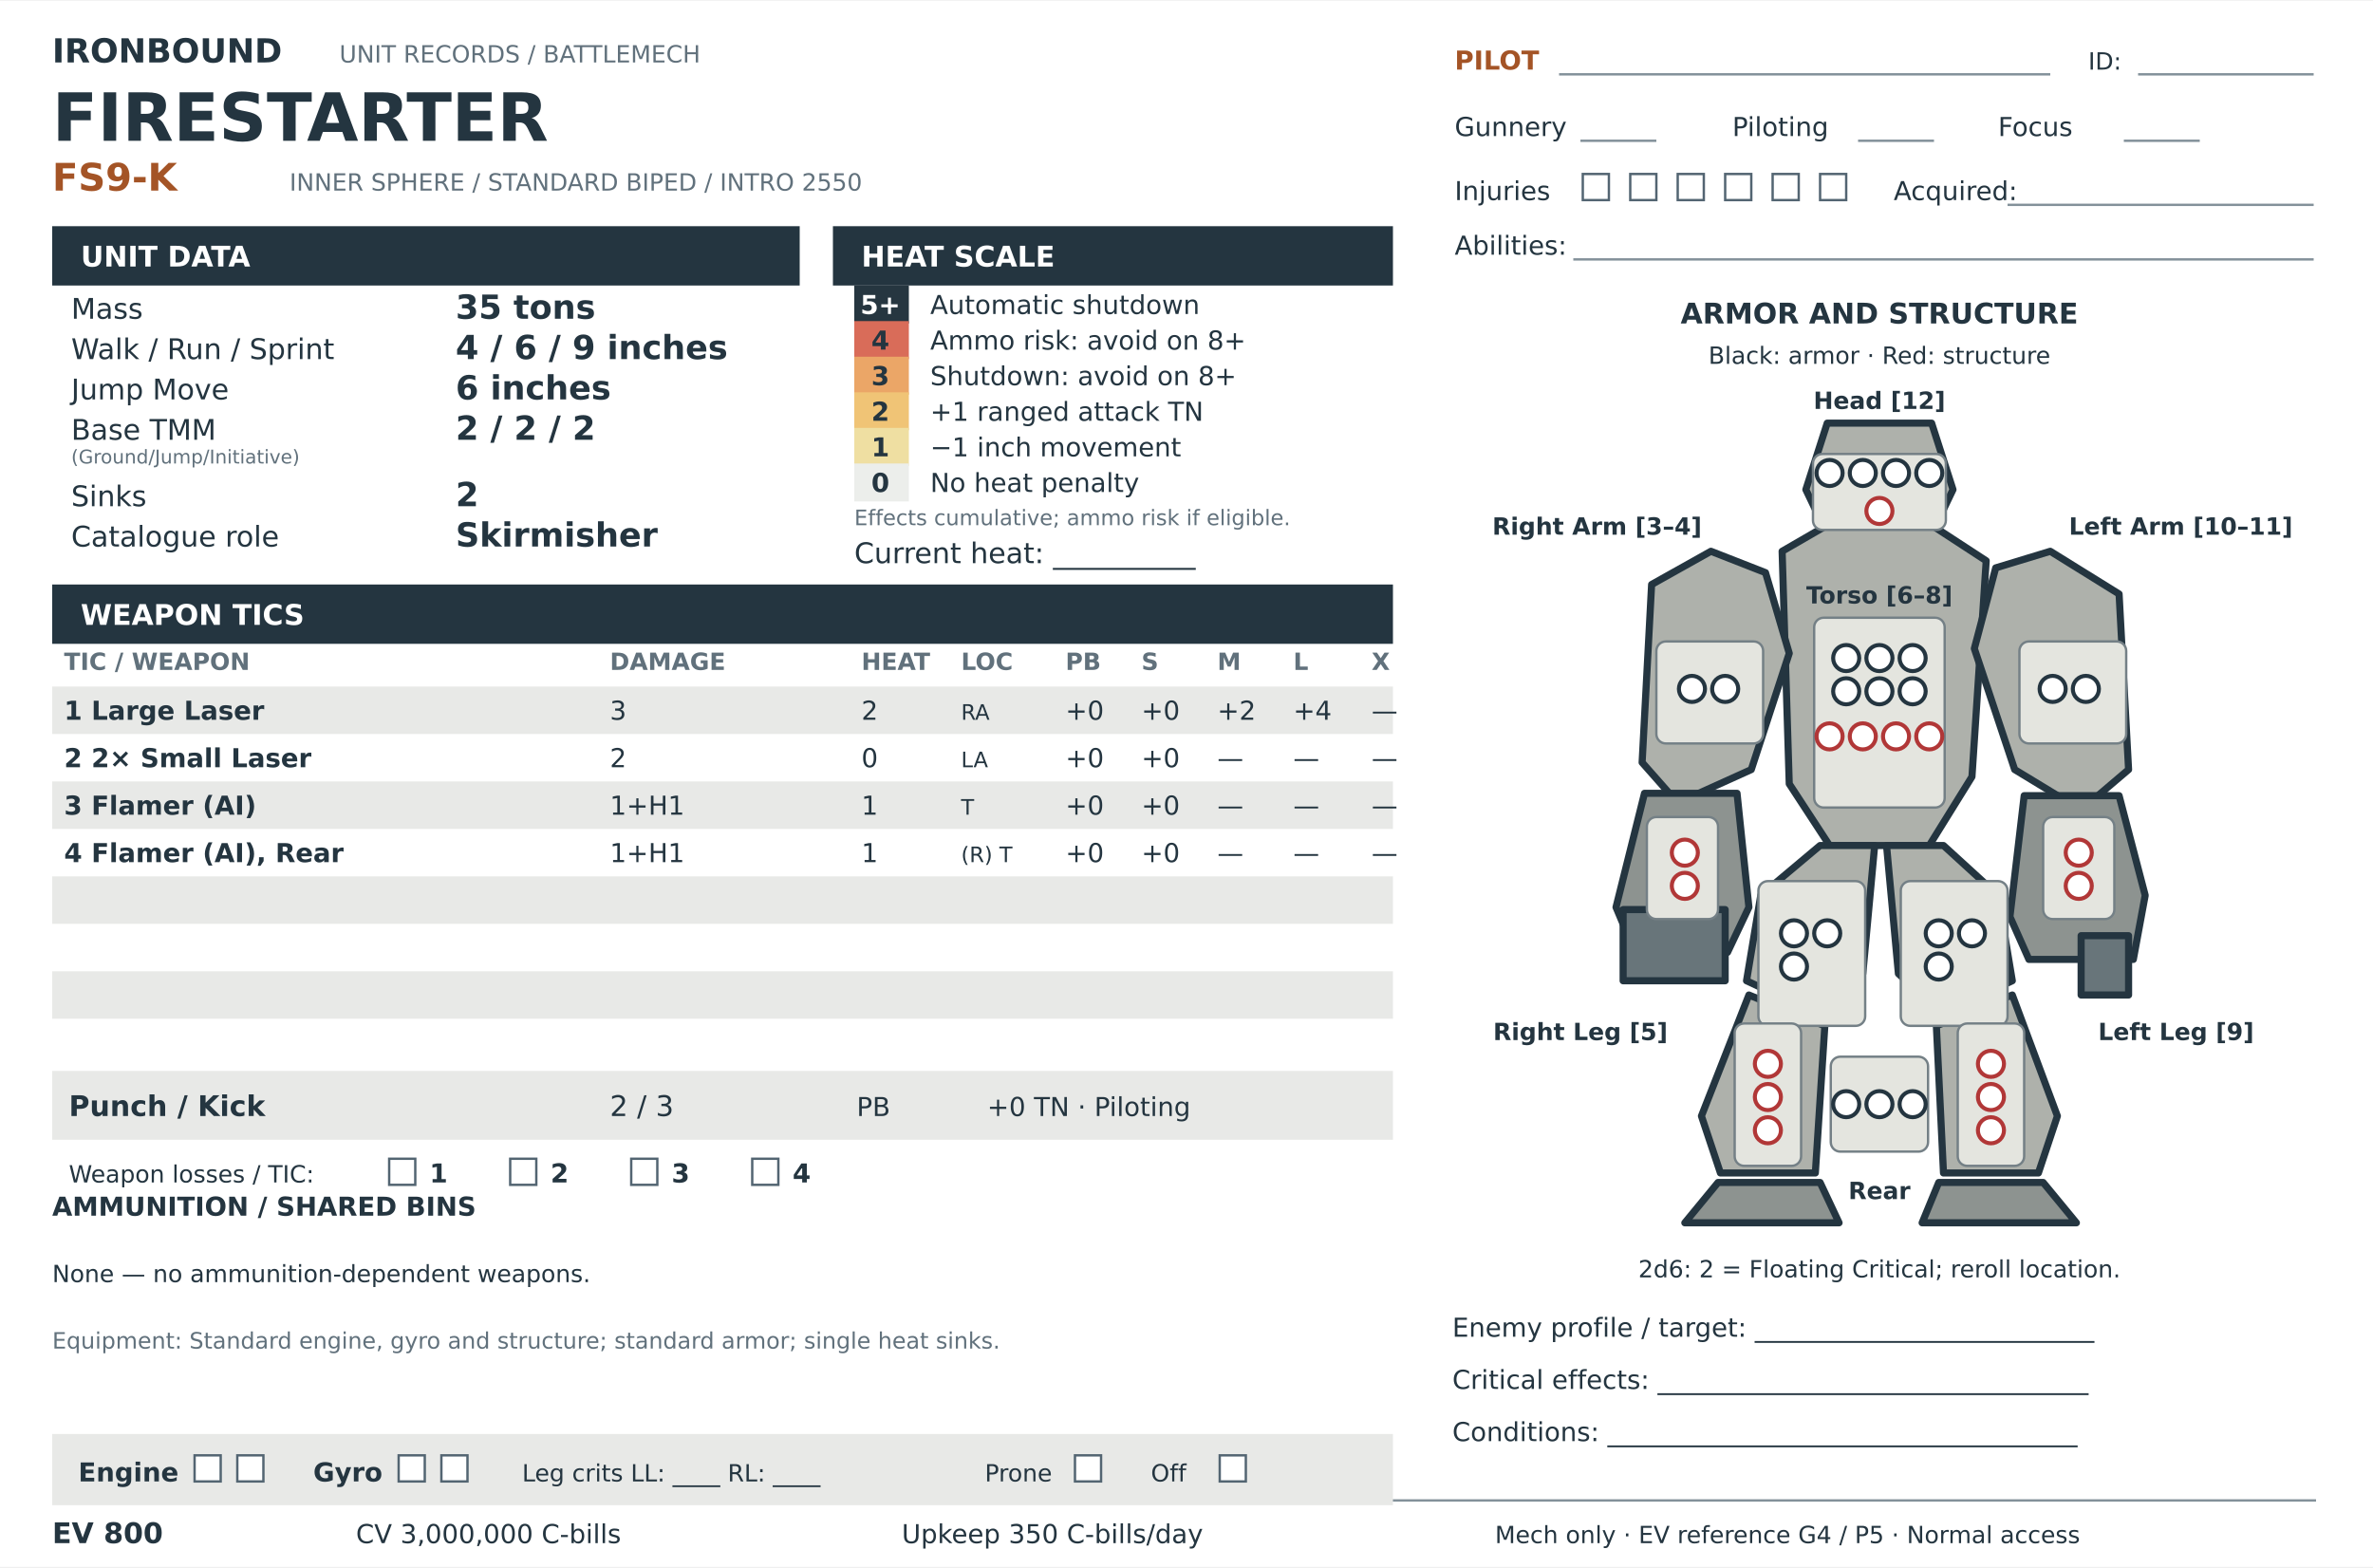
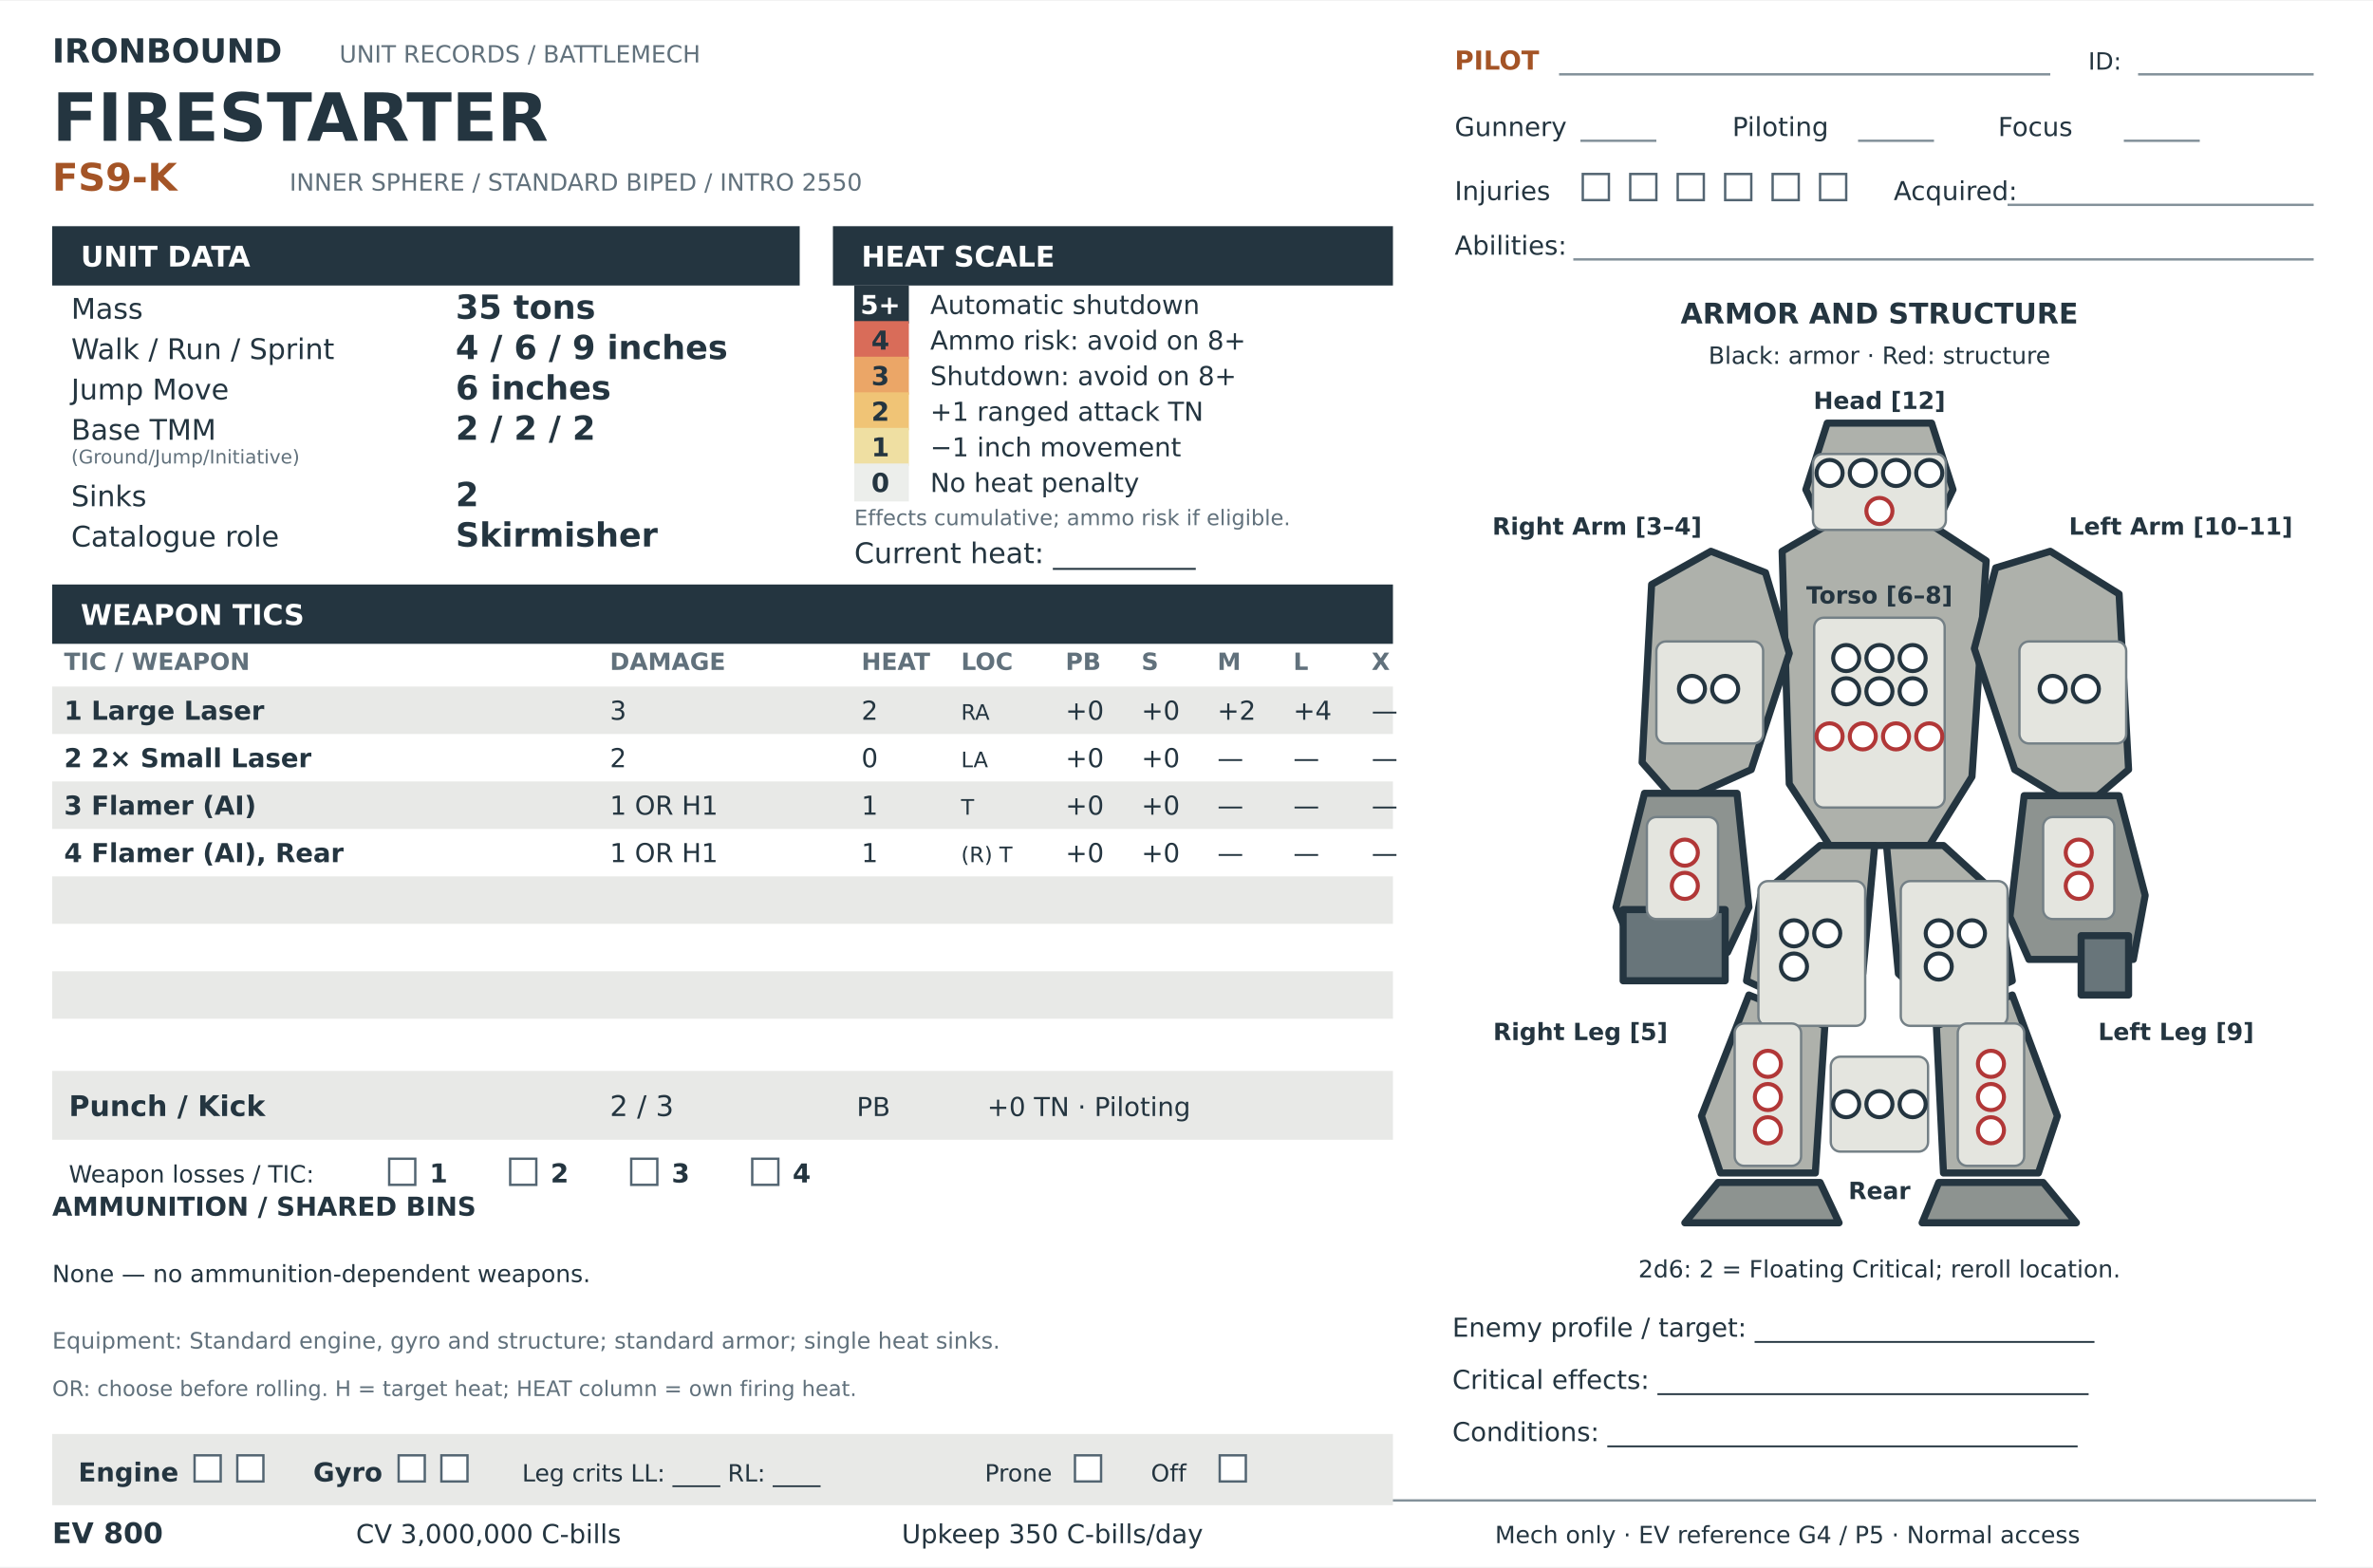
<svg xmlns="http://www.w3.org/2000/svg" width="277mm" height="183mm" viewBox="0 0 1000 660" role="img" aria-labelledby="title desc">
  <g font-family="Arial, Helvetica, sans-serif">
    <rect x="0" y="0" width="1000" height="660" rx="0" fill="#fff" stroke="none" />
    <text x="22" y="26" font-family="DejaVu Sans, Arial, sans-serif" font-size="14" font-weight="bold" fill="#243540" text-anchor="start">IRONBOUND</text>
    <text x="143" y="26" font-family="DejaVu Sans, Arial, sans-serif" font-size="10" fill="#61717c" text-anchor="start">UNIT RECORDS / BATTLEMECH</text>
    <text x="22" y="59" font-family="DejaVu Sans, Arial, sans-serif" font-size="28" font-weight="bold" fill="#243540" text-anchor="start">FIRESTARTER</text>
    <text x="22" y="80" font-family="DejaVu Sans, Arial, sans-serif" font-size="16" font-weight="bold" fill="#a45426" text-anchor="start">FS9-K</text>
    <text x="122" y="80" font-family="DejaVu Sans, Arial, sans-serif" font-size="10" fill="#61717c" text-anchor="start">INNER SPHERE / STANDARD BIPED / INTRO 2550</text>
    <text x="613" y="29" font-family="DejaVu Sans, Arial, sans-serif" font-size="11" font-weight="bold" fill="#a45426" text-anchor="start">PILOT</text>
    <path d="M657 31H864" fill="none" stroke="#83919a" />
    <text x="880" y="29" font-family="DejaVu Sans, Arial, sans-serif" font-size="10" fill="#243540" text-anchor="start">ID:</text>
    <path d="M901 31H975" fill="none" stroke="#83919a" />
    <text x="613" y="57" font-family="DejaVu Sans, Arial, sans-serif" font-size="11" fill="#243540" text-anchor="start">Gunnery</text>
    <path d="M666 59H698" fill="none" stroke="#83919a" />
    <text x="730" y="57" font-family="DejaVu Sans, Arial, sans-serif" font-size="11" fill="#243540" text-anchor="start">Piloting</text>
    <path d="M783 59H815" fill="none" stroke="#83919a" />
    <text x="842" y="57" font-family="DejaVu Sans, Arial, sans-serif" font-size="11" fill="#243540" text-anchor="start">Focus</text>
    <path d="M895 59H927" fill="none" stroke="#83919a" />
    <text x="613" y="84" font-family="DejaVu Sans, Arial, sans-serif" font-size="11" fill="#243540" text-anchor="start">Injuries</text>
    <rect x="667" y="73" width="11" height="11" rx="0" fill="#fff" stroke="#536572" />
    <rect x="687" y="73" width="11" height="11" rx="0" fill="#fff" stroke="#536572" />
    <rect x="707" y="73" width="11" height="11" rx="0" fill="#fff" stroke="#536572" />
    <rect x="727" y="73" width="11" height="11" rx="0" fill="#fff" stroke="#536572" />
    <rect x="747" y="73" width="11" height="11" rx="0" fill="#fff" stroke="#536572" />
    <rect x="767" y="73" width="11" height="11" rx="0" fill="#fff" stroke="#536572" />
    <text x="798" y="84" font-family="DejaVu Sans, Arial, sans-serif" font-size="11" fill="#243540" text-anchor="start">Acquired:</text>
    <path d="M846 86H975" fill="none" stroke="#83919a" />
    <text x="613" y="107" font-family="DejaVu Sans, Arial, sans-serif" font-size="11" fill="#243540" text-anchor="start">Abilities:</text>
    <path d="M663 109H975" fill="none" stroke="#83919a" />
    <rect x="22" y="95" width="315" height="25" rx="0" fill="#243540" stroke="none" />
    <text x="34" y="112" font-family="DejaVu Sans, Arial, sans-serif" font-size="12" font-weight="bold" fill="#fff" text-anchor="start">UNIT DATA</text>
    <rect x="351" y="95" width="236" height="25" rx="0" fill="#243540" stroke="none" />
    <text x="363" y="112" font-family="DejaVu Sans, Arial, sans-serif" font-size="12" font-weight="bold" fill="#fff" text-anchor="start">HEAT SCALE</text>
    <text x="30" y="134" font-family="DejaVu Sans, Arial, sans-serif" font-size="12" fill="#243540" text-anchor="start">Mass</text>
    <text x="192" y="134" font-family="DejaVu Sans, Arial, sans-serif" font-size="14" font-weight="bold" fill="#243540" text-anchor="start">35 tons</text>
    <text x="30" y="151" font-family="DejaVu Sans, Arial, sans-serif" font-size="12" fill="#243540" text-anchor="start">Walk / Run / Sprint</text>
    <text x="192" y="151" font-family="DejaVu Sans, Arial, sans-serif" font-size="14" font-weight="bold" fill="#243540" text-anchor="start">4 / 6 / 9 inches</text>
    <text x="30" y="168" font-family="DejaVu Sans, Arial, sans-serif" font-size="12" fill="#243540" text-anchor="start">Jump Move</text>
    <text x="192" y="168" font-family="DejaVu Sans, Arial, sans-serif" font-size="14" font-weight="bold" fill="#243540" text-anchor="start">6 inches</text>
    <text x="30" y="185" font-family="DejaVu Sans, Arial, sans-serif" font-size="12" fill="#243540" text-anchor="start">Base TMM</text>
    <text x="30" y="195" font-family="DejaVu Sans, Arial, sans-serif" font-size="8" fill="#61717c" text-anchor="start">(Ground/Jump/Initiative)</text>
    <text x="192" y="185" font-family="DejaVu Sans, Arial, sans-serif" font-size="14" font-weight="bold" fill="#243540" text-anchor="start">2 / 2 / 2</text>
    <text x="30" y="213" font-family="DejaVu Sans, Arial, sans-serif" font-size="12" fill="#243540" text-anchor="start">Sinks</text>
    <text x="192" y="213" font-family="DejaVu Sans, Arial, sans-serif" font-size="14" font-weight="bold" fill="#243540" text-anchor="start">2</text>
    <text x="30" y="230" font-family="DejaVu Sans, Arial, sans-serif" font-size="12" fill="#243540" text-anchor="start">Catalogue role</text>
    <text x="192" y="230" font-family="DejaVu Sans, Arial, sans-serif" font-size="14" font-weight="bold" fill="#243540" text-anchor="start">Skirmisher</text>
    <rect x="360" y="120" width="23" height="16" rx="0" fill="#263640" stroke="none" />
    <text x="371" y="132" font-family="DejaVu Sans, Arial, sans-serif" font-size="11" font-weight="bold" fill="#fff" text-anchor="middle">5+</text>
    <text x="392" y="132" font-family="DejaVu Sans, Arial, sans-serif" font-size="11" fill="#243540" text-anchor="start">Automatic shutdown</text>
    <rect x="360" y="135" width="23" height="16" rx="0" fill="#d96c59" stroke="none" />
    <text x="371" y="147" font-family="DejaVu Sans, Arial, sans-serif" font-size="11" font-weight="bold" fill="#243540" text-anchor="middle">4</text>
    <text x="392" y="147" font-family="DejaVu Sans, Arial, sans-serif" font-size="11" fill="#243540" text-anchor="start">Ammo risk: avoid on 8+</text>
    <rect x="360" y="150" width="23" height="16" rx="0" fill="#eba667" stroke="none" />
    <text x="371" y="162" font-family="DejaVu Sans, Arial, sans-serif" font-size="11" font-weight="bold" fill="#243540" text-anchor="middle">3</text>
    <text x="392" y="162" font-family="DejaVu Sans, Arial, sans-serif" font-size="11" fill="#243540" text-anchor="start">Shutdown: avoid on 8+</text>
    <rect x="360" y="165" width="23" height="16" rx="0" fill="#f0c476" stroke="none" />
    <text x="371" y="177" font-family="DejaVu Sans, Arial, sans-serif" font-size="11" font-weight="bold" fill="#243540" text-anchor="middle">2</text>
    <text x="392" y="177" font-family="DejaVu Sans, Arial, sans-serif" font-size="11" fill="#243540" text-anchor="start">+1 ranged attack TN</text>
    <rect x="360" y="180" width="23" height="16" rx="0" fill="#efdfa2" stroke="none" />
    <text x="371" y="192" font-family="DejaVu Sans, Arial, sans-serif" font-size="11" font-weight="bold" fill="#243540" text-anchor="middle">1</text>
    <text x="392" y="192" font-family="DejaVu Sans, Arial, sans-serif" font-size="11" fill="#243540" text-anchor="start">−1 inch movement</text>
    <rect x="360" y="195" width="23" height="16" rx="0" fill="#eceeeb" stroke="none" />
    <text x="371" y="207" font-family="DejaVu Sans, Arial, sans-serif" font-size="11" font-weight="bold" fill="#243540" text-anchor="middle">0</text>
    <text x="392" y="207" font-family="DejaVu Sans, Arial, sans-serif" font-size="11" fill="#243540" text-anchor="start">No heat penalty</text>
    <text x="360" y="221" font-family="DejaVu Sans, Arial, sans-serif" font-size="9" fill="#61717c" text-anchor="start">Effects cumulative; ammo risk if eligible.</text>
    <text x="360" y="237" font-family="DejaVu Sans, Arial, sans-serif" font-size="12" fill="#243540" text-anchor="start">Current heat: __________</text>
    <rect x="22" y="246" width="565" height="25" rx="0" fill="#243540" stroke="none" />
    <text x="34" y="263" font-family="DejaVu Sans, Arial, sans-serif" font-size="12" font-weight="bold" fill="#fff" text-anchor="start">WEAPON TICS</text>
    <text x="27" y="282" font-family="DejaVu Sans, Arial, sans-serif" font-size="10" font-weight="bold" fill="#61717c" text-anchor="start">TIC / WEAPON</text>
    <text x="257" y="282" font-family="DejaVu Sans, Arial, sans-serif" font-size="10" font-weight="bold" fill="#61717c" text-anchor="start">DAMAGE</text>
    <text x="363" y="282" font-family="DejaVu Sans, Arial, sans-serif" font-size="10" font-weight="bold" fill="#61717c" text-anchor="start">HEAT</text>
    <text x="405" y="282" font-family="DejaVu Sans, Arial, sans-serif" font-size="10" font-weight="bold" fill="#61717c" text-anchor="start">LOC</text>
    <text x="449" y="282" font-family="DejaVu Sans, Arial, sans-serif" font-size="10" font-weight="bold" fill="#61717c" text-anchor="start">PB</text>
    <text x="481" y="282" font-family="DejaVu Sans, Arial, sans-serif" font-size="10" font-weight="bold" fill="#61717c" text-anchor="start">S</text>
    <text x="513" y="282" font-family="DejaVu Sans, Arial, sans-serif" font-size="10" font-weight="bold" fill="#61717c" text-anchor="start">M</text>
    <text x="545" y="282" font-family="DejaVu Sans, Arial, sans-serif" font-size="10" font-weight="bold" fill="#61717c" text-anchor="start">L</text>
    <text x="578" y="282" font-family="DejaVu Sans, Arial, sans-serif" font-size="10" font-weight="bold" fill="#61717c" text-anchor="start">X</text>
    <rect x="22" y="289" width="565" height="20" rx="0" fill="#e8e9e7" stroke="none" />
    <text x="27" y="303" font-family="DejaVu Sans, Arial, sans-serif" font-size="11" font-weight="bold" fill="#243540" text-anchor="start">1  Large Laser</text>
    <text x="257" y="303" font-family="DejaVu Sans, Arial, sans-serif" font-size="11" fill="#243540" text-anchor="start">3</text>
    <text x="363" y="303" font-family="DejaVu Sans, Arial, sans-serif" font-size="11" fill="#243540" text-anchor="start">2</text>
    <text x="405" y="303" font-family="DejaVu Sans, Arial, sans-serif" font-size="9" fill="#243540" text-anchor="start">RA</text>
    <text x="449" y="303" font-family="DejaVu Sans, Arial, sans-serif" font-size="11" fill="#243540" text-anchor="start">+0</text>
    <text x="481" y="303" font-family="DejaVu Sans, Arial, sans-serif" font-size="11" fill="#243540" text-anchor="start">+0</text>
    <text x="513" y="303" font-family="DejaVu Sans, Arial, sans-serif" font-size="11" fill="#243540" text-anchor="start">+2</text>
    <text x="545" y="303" font-family="DejaVu Sans, Arial, sans-serif" font-size="11" fill="#243540" text-anchor="start">+4</text>
    <text x="578" y="303" font-family="DejaVu Sans, Arial, sans-serif" font-size="11" fill="#243540" text-anchor="start">—</text>
    <text x="27" y="323" font-family="DejaVu Sans, Arial, sans-serif" font-size="11" font-weight="bold" fill="#243540" text-anchor="start">2  2× Small Laser</text>
    <text x="257" y="323" font-family="DejaVu Sans, Arial, sans-serif" font-size="11" fill="#243540" text-anchor="start">2</text>
    <text x="363" y="323" font-family="DejaVu Sans, Arial, sans-serif" font-size="11" fill="#243540" text-anchor="start">0</text>
    <text x="405" y="323" font-family="DejaVu Sans, Arial, sans-serif" font-size="9" fill="#243540" text-anchor="start">LA</text>
    <text x="449" y="323" font-family="DejaVu Sans, Arial, sans-serif" font-size="11" fill="#243540" text-anchor="start">+0</text>
    <text x="481" y="323" font-family="DejaVu Sans, Arial, sans-serif" font-size="11" fill="#243540" text-anchor="start">+0</text>
    <text x="513" y="323" font-family="DejaVu Sans, Arial, sans-serif" font-size="11" fill="#243540" text-anchor="start">—</text>
    <text x="545" y="323" font-family="DejaVu Sans, Arial, sans-serif" font-size="11" fill="#243540" text-anchor="start">—</text>
    <text x="578" y="323" font-family="DejaVu Sans, Arial, sans-serif" font-size="11" fill="#243540" text-anchor="start">—</text>
    <rect x="22" y="329" width="565" height="20" rx="0" fill="#e8e9e7" stroke="none" />
    <text x="27" y="343" font-family="DejaVu Sans, Arial, sans-serif" font-size="11" font-weight="bold" fill="#243540" text-anchor="start">3  Flamer (AI)</text>
-     <text x="257" y="343" font-family="DejaVu Sans, Arial, sans-serif" font-size="11" fill="#243540" text-anchor="start">1+H1</text>
+     <text x="257" y="343" font-family="DejaVu Sans, Arial, sans-serif" font-size="11" fill="#243540" text-anchor="start">1 OR H1</text>
    <text x="363" y="343" font-family="DejaVu Sans, Arial, sans-serif" font-size="11" fill="#243540" text-anchor="start">1</text>
    <text x="405" y="343" font-family="DejaVu Sans, Arial, sans-serif" font-size="9" fill="#243540" text-anchor="start">T</text>
    <text x="449" y="343" font-family="DejaVu Sans, Arial, sans-serif" font-size="11" fill="#243540" text-anchor="start">+0</text>
    <text x="481" y="343" font-family="DejaVu Sans, Arial, sans-serif" font-size="11" fill="#243540" text-anchor="start">+0</text>
    <text x="513" y="343" font-family="DejaVu Sans, Arial, sans-serif" font-size="11" fill="#243540" text-anchor="start">—</text>
    <text x="545" y="343" font-family="DejaVu Sans, Arial, sans-serif" font-size="11" fill="#243540" text-anchor="start">—</text>
    <text x="578" y="343" font-family="DejaVu Sans, Arial, sans-serif" font-size="11" fill="#243540" text-anchor="start">—</text>
    <text x="27" y="363" font-family="DejaVu Sans, Arial, sans-serif" font-size="11" font-weight="bold" fill="#243540" text-anchor="start">4  Flamer (AI), Rear</text>
-     <text x="257" y="363" font-family="DejaVu Sans, Arial, sans-serif" font-size="11" fill="#243540" text-anchor="start">1+H1</text>
+     <text x="257" y="363" font-family="DejaVu Sans, Arial, sans-serif" font-size="11" fill="#243540" text-anchor="start">1 OR H1</text>
    <text x="363" y="363" font-family="DejaVu Sans, Arial, sans-serif" font-size="11" fill="#243540" text-anchor="start">1</text>
    <text x="405" y="363" font-family="DejaVu Sans, Arial, sans-serif" font-size="9" fill="#243540" text-anchor="start">(R) T</text>
    <text x="449" y="363" font-family="DejaVu Sans, Arial, sans-serif" font-size="11" fill="#243540" text-anchor="start">+0</text>
    <text x="481" y="363" font-family="DejaVu Sans, Arial, sans-serif" font-size="11" fill="#243540" text-anchor="start">+0</text>
    <text x="513" y="363" font-family="DejaVu Sans, Arial, sans-serif" font-size="11" fill="#243540" text-anchor="start">—</text>
    <text x="545" y="363" font-family="DejaVu Sans, Arial, sans-serif" font-size="11" fill="#243540" text-anchor="start">—</text>
    <text x="578" y="363" font-family="DejaVu Sans, Arial, sans-serif" font-size="11" fill="#243540" text-anchor="start">—</text>
    <rect x="22" y="369" width="565" height="20" rx="0" fill="#e8e9e7" stroke="none" />
    <text x="27" y="383" font-family="DejaVu Sans, Arial, sans-serif" font-size="11" font-weight="bold" fill="#243540" text-anchor="start" />
    <text x="257" y="383" font-family="DejaVu Sans, Arial, sans-serif" font-size="11" fill="#243540" text-anchor="start" />
    <text x="363" y="383" font-family="DejaVu Sans, Arial, sans-serif" font-size="11" fill="#243540" text-anchor="start" />
    <text x="405" y="383" font-family="DejaVu Sans, Arial, sans-serif" font-size="11" fill="#243540" text-anchor="start" />
    <text x="449" y="383" font-family="DejaVu Sans, Arial, sans-serif" font-size="11" fill="#243540" text-anchor="start" />
    <text x="481" y="383" font-family="DejaVu Sans, Arial, sans-serif" font-size="11" fill="#243540" text-anchor="start" />
    <text x="513" y="383" font-family="DejaVu Sans, Arial, sans-serif" font-size="11" fill="#243540" text-anchor="start" />
    <text x="545" y="383" font-family="DejaVu Sans, Arial, sans-serif" font-size="11" fill="#243540" text-anchor="start" />
    <text x="578" y="383" font-family="DejaVu Sans, Arial, sans-serif" font-size="11" fill="#243540" text-anchor="start" />
    <text x="27" y="403" font-family="DejaVu Sans, Arial, sans-serif" font-size="11" font-weight="bold" fill="#243540" text-anchor="start" />
    <text x="257" y="403" font-family="DejaVu Sans, Arial, sans-serif" font-size="11" fill="#243540" text-anchor="start" />
    <text x="363" y="403" font-family="DejaVu Sans, Arial, sans-serif" font-size="11" fill="#243540" text-anchor="start" />
    <text x="405" y="403" font-family="DejaVu Sans, Arial, sans-serif" font-size="11" fill="#243540" text-anchor="start" />
    <text x="449" y="403" font-family="DejaVu Sans, Arial, sans-serif" font-size="11" fill="#243540" text-anchor="start" />
    <text x="481" y="403" font-family="DejaVu Sans, Arial, sans-serif" font-size="11" fill="#243540" text-anchor="start" />
    <text x="513" y="403" font-family="DejaVu Sans, Arial, sans-serif" font-size="11" fill="#243540" text-anchor="start" />
    <text x="545" y="403" font-family="DejaVu Sans, Arial, sans-serif" font-size="11" fill="#243540" text-anchor="start" />
    <text x="578" y="403" font-family="DejaVu Sans, Arial, sans-serif" font-size="11" fill="#243540" text-anchor="start" />
    <rect x="22" y="409" width="565" height="20" rx="0" fill="#e8e9e7" stroke="none" />
    <text x="27" y="423" font-family="DejaVu Sans, Arial, sans-serif" font-size="11" font-weight="bold" fill="#243540" text-anchor="start" />
    <text x="257" y="423" font-family="DejaVu Sans, Arial, sans-serif" font-size="11" fill="#243540" text-anchor="start" />
    <text x="363" y="423" font-family="DejaVu Sans, Arial, sans-serif" font-size="11" fill="#243540" text-anchor="start" />
    <text x="405" y="423" font-family="DejaVu Sans, Arial, sans-serif" font-size="11" fill="#243540" text-anchor="start" />
    <text x="449" y="423" font-family="DejaVu Sans, Arial, sans-serif" font-size="11" fill="#243540" text-anchor="start" />
    <text x="481" y="423" font-family="DejaVu Sans, Arial, sans-serif" font-size="11" fill="#243540" text-anchor="start" />
    <text x="513" y="423" font-family="DejaVu Sans, Arial, sans-serif" font-size="11" fill="#243540" text-anchor="start" />
    <text x="545" y="423" font-family="DejaVu Sans, Arial, sans-serif" font-size="11" fill="#243540" text-anchor="start" />
    <text x="578" y="423" font-family="DejaVu Sans, Arial, sans-serif" font-size="11" fill="#243540" text-anchor="start" />
    <text x="27" y="443" font-family="DejaVu Sans, Arial, sans-serif" font-size="11" font-weight="bold" fill="#243540" text-anchor="start" />
    <text x="257" y="443" font-family="DejaVu Sans, Arial, sans-serif" font-size="11" fill="#243540" text-anchor="start" />
    <text x="363" y="443" font-family="DejaVu Sans, Arial, sans-serif" font-size="11" fill="#243540" text-anchor="start" />
    <text x="405" y="443" font-family="DejaVu Sans, Arial, sans-serif" font-size="11" fill="#243540" text-anchor="start" />
    <text x="449" y="443" font-family="DejaVu Sans, Arial, sans-serif" font-size="11" fill="#243540" text-anchor="start" />
    <text x="481" y="443" font-family="DejaVu Sans, Arial, sans-serif" font-size="11" fill="#243540" text-anchor="start" />
    <text x="513" y="443" font-family="DejaVu Sans, Arial, sans-serif" font-size="11" fill="#243540" text-anchor="start" />
    <text x="545" y="443" font-family="DejaVu Sans, Arial, sans-serif" font-size="11" fill="#243540" text-anchor="start" />
    <text x="578" y="443" font-family="DejaVu Sans, Arial, sans-serif" font-size="11" fill="#243540" text-anchor="start" />
    <rect x="22" y="451" width="565" height="29" rx="0" fill="#e8e9e7" stroke="none" />
    <text x="29" y="470" font-family="DejaVu Sans, Arial, sans-serif" font-size="12" font-weight="bold" fill="#243540" text-anchor="start">Punch / Kick</text>
    <text x="257" y="470" font-family="DejaVu Sans, Arial, sans-serif" font-size="12" fill="#243540" text-anchor="start">2 / 3</text>
    <text x="361" y="470" font-family="DejaVu Sans, Arial, sans-serif" font-size="11" fill="#243540" text-anchor="start">PB</text>
    <text x="416" y="470" font-family="DejaVu Sans, Arial, sans-serif" font-size="11" fill="#243540" text-anchor="start">+0 TN · Piloting</text>
    <g transform="translate(612 120)">
      <text x="180" y="16" font-family="DejaVu Sans, Arial, sans-serif" font-size="12" font-weight="bold" fill="#243540" text-anchor="middle">ARMOR AND STRUCTURE</text>
      <text x="180" y="33" font-family="DejaVu Sans, Arial, sans-serif" font-size="10" fill="#243540" text-anchor="middle">Black: armor · Red: structure</text>
      <path d="M158 58H202L211 86L200 109H160L149 86Z" fill="#aeb1ab" stroke="#243540" stroke-width="3" stroke-linejoin="round" />
      <path d="M139 112L158 101H202L225 116L219 207L201 236H159L142 210Z" fill="#aeb1ab" stroke="#243540" stroke-width="3" stroke-linejoin="round" />
      <path d="M132 121L109 112L84 126L80 201L95 218L126 204L142 155Z" fill="#aeb1ab" stroke="#243540" stroke-width="3" stroke-linejoin="round" />
      <path d="M229 119L252 112L281 130L285 204L265 221L237 204L220 153Z" fill="#aeb1ab" stroke="#243540" stroke-width="3" stroke-linejoin="round" />
      <path d="M81 214H120L125 262L116 281H77L69 262Z" fill="#8d9390" stroke="#243540" stroke-width="3" stroke-linejoin="round" />
      <path d="M241 215H281L292 257L287 284H243L235 266Z" fill="#8d9390" stroke="#243540" stroke-width="3" stroke-linejoin="round" />
      <path d="M72 263H115V293H72Z" fill="#68757a" stroke="#243540" stroke-width="3" stroke-linejoin="round" />
      <path d="M265 274H285V299H265Z" fill="#68757a" stroke="#243540" stroke-width="3" stroke-linejoin="round" />
      <path d="M155 236H178L173 290L154 307L124 293L130 257Z" fill="#aeb1ab" stroke="#243540" stroke-width="3" stroke-linejoin="round" />
      <path d="M183 236H207L230 257L236 293L206 307L188 290Z" fill="#aeb1ab" stroke="#243540" stroke-width="3" stroke-linejoin="round" />
      <path d="M125 299L157 312L153 374H113L105 350Z" fill="#aeb1ab" stroke="#243540" stroke-width="3" stroke-linejoin="round" />
      <path d="M204 312L236 299L255 350L247 374H207Z" fill="#aeb1ab" stroke="#243540" stroke-width="3" stroke-linejoin="round" />
      <path d="M112 378H155L163 395H98Z" fill="#8d9390" stroke="#243540" stroke-width="3" stroke-linejoin="round" />
      <path d="M205 378H249L263 395H198Z" fill="#8d9390" stroke="#243540" stroke-width="3" stroke-linejoin="round" />
      <rect x="152" y="71" width="56" height="32" rx="4" fill="#e4e5df" stroke="#748086" />
      <rect x="152.5" y="140" width="55" height="80" rx="4" fill="#e4e5df" stroke="#748086" />
      <rect x="86" y="150" width="45" height="43" rx="4" fill="#e4e5df" stroke="#748086" />
      <rect x="239" y="150" width="45" height="43" rx="4" fill="#e4e5df" stroke="#748086" />
      <rect x="82" y="224" width="30" height="43" rx="4" fill="#e4e5df" stroke="#748086" />
      <rect x="249" y="224" width="30" height="43" rx="4" fill="#e4e5df" stroke="#748086" />
      <rect x="129" y="251" width="45" height="61" rx="4" fill="#e4e5df" stroke="#748086" />
      <rect x="189" y="251" width="45" height="61" rx="4" fill="#e4e5df" stroke="#748086" />
      <rect x="119" y="311" width="28" height="60" rx="4" fill="#e4e5df" stroke="#748086" />
      <rect x="213" y="311" width="28" height="60" rx="4" fill="#e4e5df" stroke="#748086" />
      <rect x="159.5" y="325" width="41" height="40" rx="4" fill="#e4e5df" stroke="#748086" />
      <text x="180" y="52" font-family="DejaVu Sans, Arial, sans-serif" font-size="10" font-weight="bold" fill="#243540" text-anchor="middle">Head [12]</text>
      <text x="180" y="134" font-family="DejaVu Sans, Arial, sans-serif" font-size="10" font-weight="bold" fill="#243540" text-anchor="middle">Torso [6–8]</text>
      <text x="61" y="105" font-family="DejaVu Sans, Arial, sans-serif" font-size="10" font-weight="bold" fill="#243540" text-anchor="middle">Right Arm [3–4]</text>
      <text x="307" y="105" font-family="DejaVu Sans, Arial, sans-serif" font-size="10" font-weight="bold" fill="#243540" text-anchor="middle">Left Arm [10–11]</text>
      <text x="54" y="318" font-family="DejaVu Sans, Arial, sans-serif" font-size="10" font-weight="bold" fill="#243540" text-anchor="middle">Right Leg [5]</text>
      <text x="305" y="318" font-family="DejaVu Sans, Arial, sans-serif" font-size="10" font-weight="bold" fill="#243540" text-anchor="middle">Left Leg [9]</text>
      <text x="180" y="385" font-family="DejaVu Sans, Arial, sans-serif" font-size="10" font-weight="bold" fill="#243540" text-anchor="middle">Rear</text>
      <text x="180" y="418" font-family="DejaVu Sans, Arial, sans-serif" font-size="10" fill="#243540" text-anchor="middle">2d6: 2 = Floating Critical; reroll location.</text>
      <text x="0" y="443" font-family="DejaVu Sans, Arial, sans-serif" font-size="11" fill="#243540" text-anchor="start">Enemy profile / target: __________________________</text>
      <text x="0" y="465" font-family="DejaVu Sans, Arial, sans-serif" font-size="11" fill="#243540" text-anchor="start">Critical effects: _________________________________</text>
      <text x="0" y="487" font-family="DejaVu Sans, Arial, sans-serif" font-size="11" fill="#243540" text-anchor="start">Conditions: ____________________________________</text>
      <circle cx="159" cy="79" r="5.5" fill="#fff" stroke="#243540" stroke-width="1.7" />
      <circle cx="173" cy="79" r="5.5" fill="#fff" stroke="#243540" stroke-width="1.7" />
      <circle cx="187" cy="79" r="5.5" fill="#fff" stroke="#243540" stroke-width="1.7" />
      <circle cx="201" cy="79" r="5.5" fill="#fff" stroke="#243540" stroke-width="1.7" />
      <circle cx="180" cy="95" r="5.5" fill="#fff" stroke="#b13737" stroke-width="1.7" />
      <circle cx="166" cy="157" r="5.5" fill="#fff" stroke="#243540" stroke-width="1.7" />
      <circle cx="180" cy="157" r="5.5" fill="#fff" stroke="#243540" stroke-width="1.7" />
      <circle cx="194" cy="157" r="5.5" fill="#fff" stroke="#243540" stroke-width="1.7" />
      <circle cx="166" cy="171" r="5.5" fill="#fff" stroke="#243540" stroke-width="1.7" />
      <circle cx="180" cy="171" r="5.5" fill="#fff" stroke="#243540" stroke-width="1.7" />
      <circle cx="194" cy="171" r="5.5" fill="#fff" stroke="#243540" stroke-width="1.7" />
      <circle cx="159" cy="190" r="5.5" fill="#fff" stroke="#b13737" stroke-width="1.7" />
      <circle cx="173" cy="190" r="5.5" fill="#fff" stroke="#b13737" stroke-width="1.7" />
      <circle cx="187" cy="190" r="5.5" fill="#fff" stroke="#b13737" stroke-width="1.7" />
      <circle cx="201" cy="190" r="5.5" fill="#fff" stroke="#b13737" stroke-width="1.7" />
      <circle cx="101.0" cy="170" r="5.5" fill="#fff" stroke="#243540" stroke-width="1.7" />
      <circle cx="115.0" cy="170" r="5.5" fill="#fff" stroke="#243540" stroke-width="1.7" />
      <circle cx="253.0" cy="170" r="5.5" fill="#fff" stroke="#243540" stroke-width="1.7" />
      <circle cx="267.0" cy="170" r="5.5" fill="#fff" stroke="#243540" stroke-width="1.7" />
      <circle cx="98" cy="239" r="5.5" fill="#fff" stroke="#b13737" stroke-width="1.7" />
      <circle cx="98" cy="253" r="5.5" fill="#fff" stroke="#b13737" stroke-width="1.7" />
      <circle cx="264" cy="239" r="5.5" fill="#fff" stroke="#b13737" stroke-width="1.7" />
      <circle cx="264" cy="253" r="5.5" fill="#fff" stroke="#b13737" stroke-width="1.7" />
      <circle cx="144" cy="273" r="5.5" fill="#fff" stroke="#243540" stroke-width="1.7" />
      <circle cx="158" cy="273" r="5.5" fill="#fff" stroke="#243540" stroke-width="1.7" />
      <circle cx="144" cy="287" r="5.5" fill="#fff" stroke="#243540" stroke-width="1.7" />
      <circle cx="205" cy="273" r="5.5" fill="#fff" stroke="#243540" stroke-width="1.7" />
      <circle cx="219" cy="273" r="5.5" fill="#fff" stroke="#243540" stroke-width="1.7" />
      <circle cx="205" cy="287" r="5.5" fill="#fff" stroke="#243540" stroke-width="1.7" />
      <circle cx="133" cy="328" r="5.5" fill="#fff" stroke="#b13737" stroke-width="1.7" />
      <circle cx="133" cy="342" r="5.5" fill="#fff" stroke="#b13737" stroke-width="1.7" />
      <circle cx="133" cy="356" r="5.5" fill="#fff" stroke="#b13737" stroke-width="1.7" />
      <circle cx="227" cy="328" r="5.5" fill="#fff" stroke="#b13737" stroke-width="1.7" />
      <circle cx="227" cy="342" r="5.5" fill="#fff" stroke="#b13737" stroke-width="1.7" />
      <circle cx="227" cy="356" r="5.5" fill="#fff" stroke="#b13737" stroke-width="1.7" />
      <circle cx="166" cy="345" r="5.5" fill="#fff" stroke="#243540" stroke-width="1.7" />
      <circle cx="180" cy="345" r="5.5" fill="#fff" stroke="#243540" stroke-width="1.7" />
      <circle cx="194" cy="345" r="5.5" fill="#fff" stroke="#243540" stroke-width="1.7" />
    </g>
    <path d="M22 632H976" fill="none" stroke="#83919a" />
    <text x="22" y="650" font-family="DejaVu Sans, Arial, sans-serif" font-size="12" font-weight="bold" fill="#243540" text-anchor="start">EV 800</text>
    <text x="150" y="650" font-family="DejaVu Sans, Arial, sans-serif" font-size="11" fill="#243540" text-anchor="start">CV 3,000,000 C-bills</text>
    <text x="380" y="650" font-family="DejaVu Sans, Arial, sans-serif" font-size="11" fill="#243540" text-anchor="start">Upkeep 350 C-bills/day</text>
    <text x="630" y="650" font-family="DejaVu Sans, Arial, sans-serif" font-size="10" fill="#243540" text-anchor="start">Mech only · EV reference G4 / P5 · Normal access</text>
    <text x="29" y="498" font-family="DejaVu Sans, Arial, sans-serif" font-size="10" fill="#243540" text-anchor="start">Weapon losses / TIC:</text>
    <rect x="164" y="488" width="11" height="11" fill="#fff" stroke="#536572" />
    <text x="181" y="498" font-family="DejaVu Sans, Arial, sans-serif" font-size="11" fill="#243540" text-anchor="start" font-weight="bold">1</text>
    <rect x="215" y="488" width="11" height="11" fill="#fff" stroke="#536572" />
    <text x="232" y="498" font-family="DejaVu Sans, Arial, sans-serif" font-size="11" fill="#243540" text-anchor="start" font-weight="bold">2</text>
    <rect x="266" y="488" width="11" height="11" fill="#fff" stroke="#536572" />
    <text x="283" y="498" font-family="DejaVu Sans, Arial, sans-serif" font-size="11" fill="#243540" text-anchor="start" font-weight="bold">3</text>
    <rect x="317" y="488" width="11" height="11" fill="#fff" stroke="#536572" />
    <text x="334" y="498" font-family="DejaVu Sans, Arial, sans-serif" font-size="11" fill="#243540" text-anchor="start" font-weight="bold">4</text>
    <text x="22" y="512" font-family="DejaVu Sans, Arial, sans-serif" font-size="11" fill="#243540" text-anchor="start" font-weight="bold">AMMUNITION / SHARED BINS</text>
    <text x="22" y="540" font-family="DejaVu Sans, Arial, sans-serif" font-size="10" fill="#243540" text-anchor="start">None — no ammunition-dependent weapons.</text>
    <text x="22" y="568" font-family="DejaVu Sans, Arial, sans-serif" font-size="9.5" fill="#61717c" text-anchor="start">Equipment: Standard engine, gyro and structure; standard armor; single heat sinks.</text>
+     <text x="22" y="588" font-family="DejaVu Sans, Arial, sans-serif" font-size="9" fill="#61717c">OR: choose before rolling. H = target heat; HEAT column = own firing heat.</text>
    <rect x="22" y="604" width="565" height="30" fill="#e8e9e7" stroke="none" />
    <text x="33" y="624" font-family="DejaVu Sans, Arial, sans-serif" font-size="11" fill="#243540" text-anchor="start" font-weight="bold">Engine</text>
    <rect x="82" y="613" width="11" height="11" fill="#fff" stroke="#536572" />
    <rect x="100" y="613" width="11" height="11" fill="#fff" stroke="#536572" />
    <text x="132" y="624" font-family="DejaVu Sans, Arial, sans-serif" font-size="11" fill="#243540" text-anchor="start" font-weight="bold">Gyro</text>
    <rect x="168" y="613" width="11" height="11" fill="#fff" stroke="#536572" />
    <rect x="186" y="613" width="11" height="11" fill="#fff" stroke="#536572" />
    <text x="220" y="624" font-family="DejaVu Sans, Arial, sans-serif" font-size="10" fill="#243540" text-anchor="start">Leg crits LL: ____  RL: ____</text>
    <text x="415" y="624" font-family="DejaVu Sans, Arial, sans-serif" font-size="10" fill="#243540" text-anchor="start">Prone</text>
    <rect x="453" y="613" width="11" height="11" fill="#fff" stroke="#536572" />
    <text x="485" y="624" font-family="DejaVu Sans, Arial, sans-serif" font-size="10" fill="#243540" text-anchor="start">Off</text>
    <rect x="514" y="613" width="11" height="11" fill="#fff" stroke="#536572" />
  </g>
</svg>
